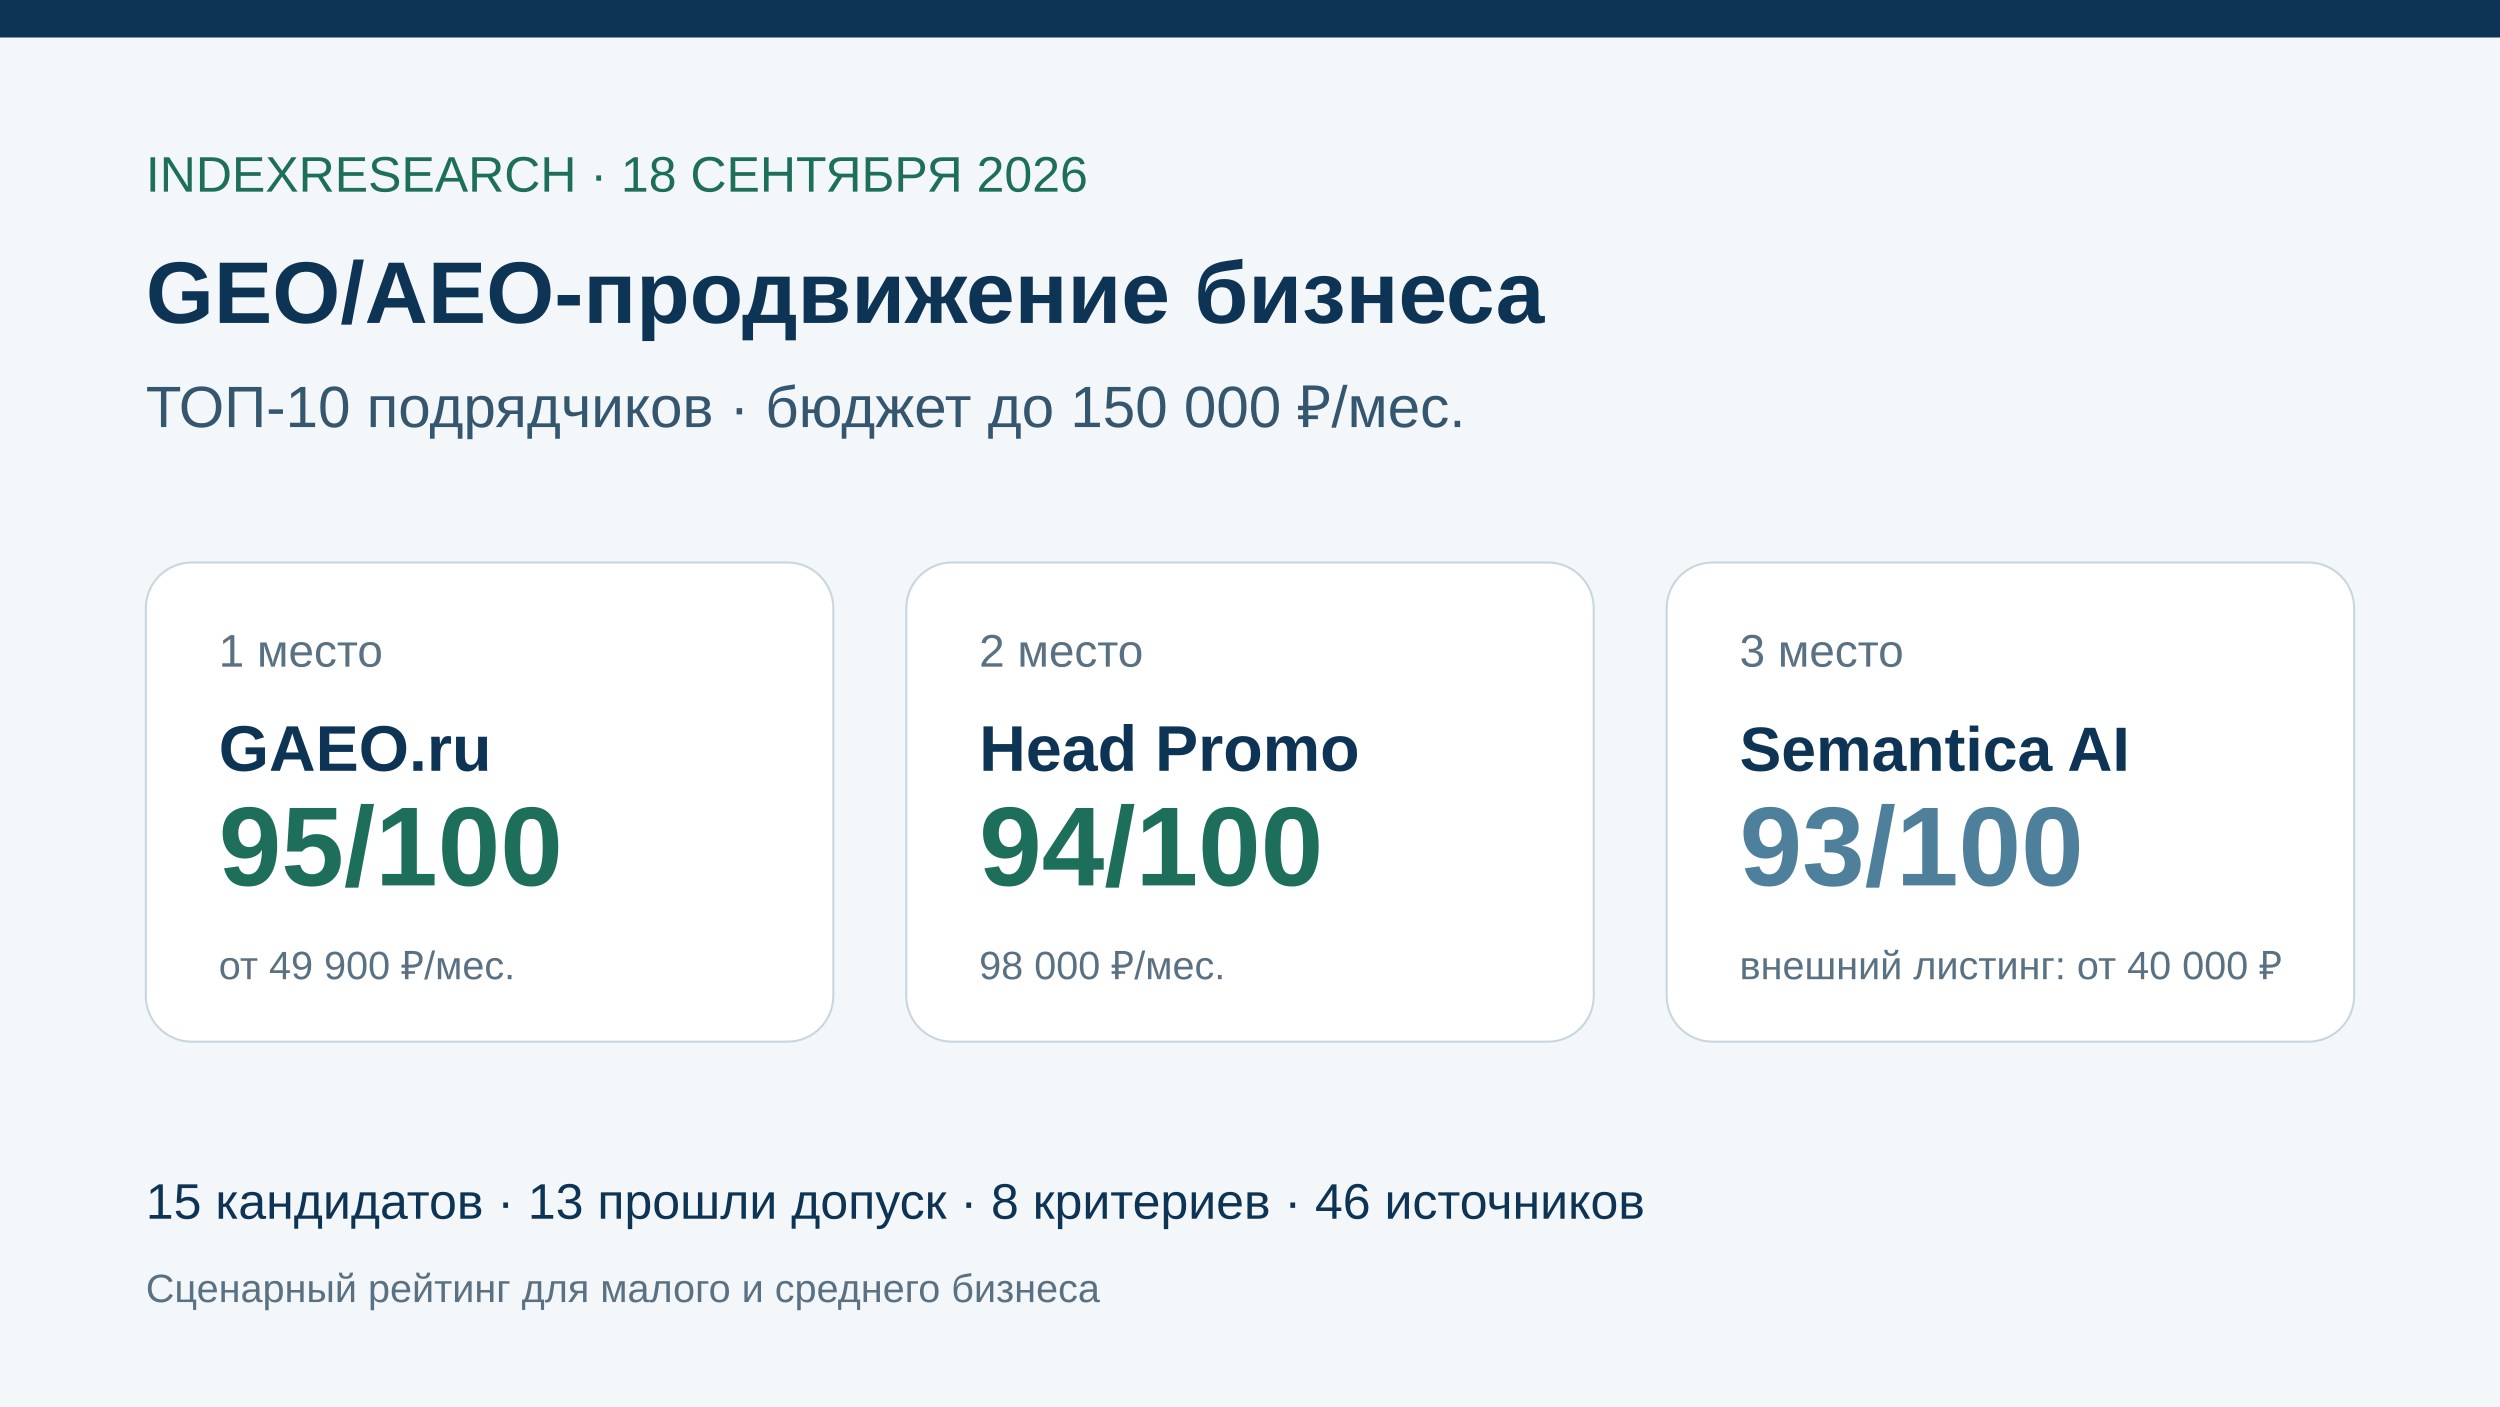
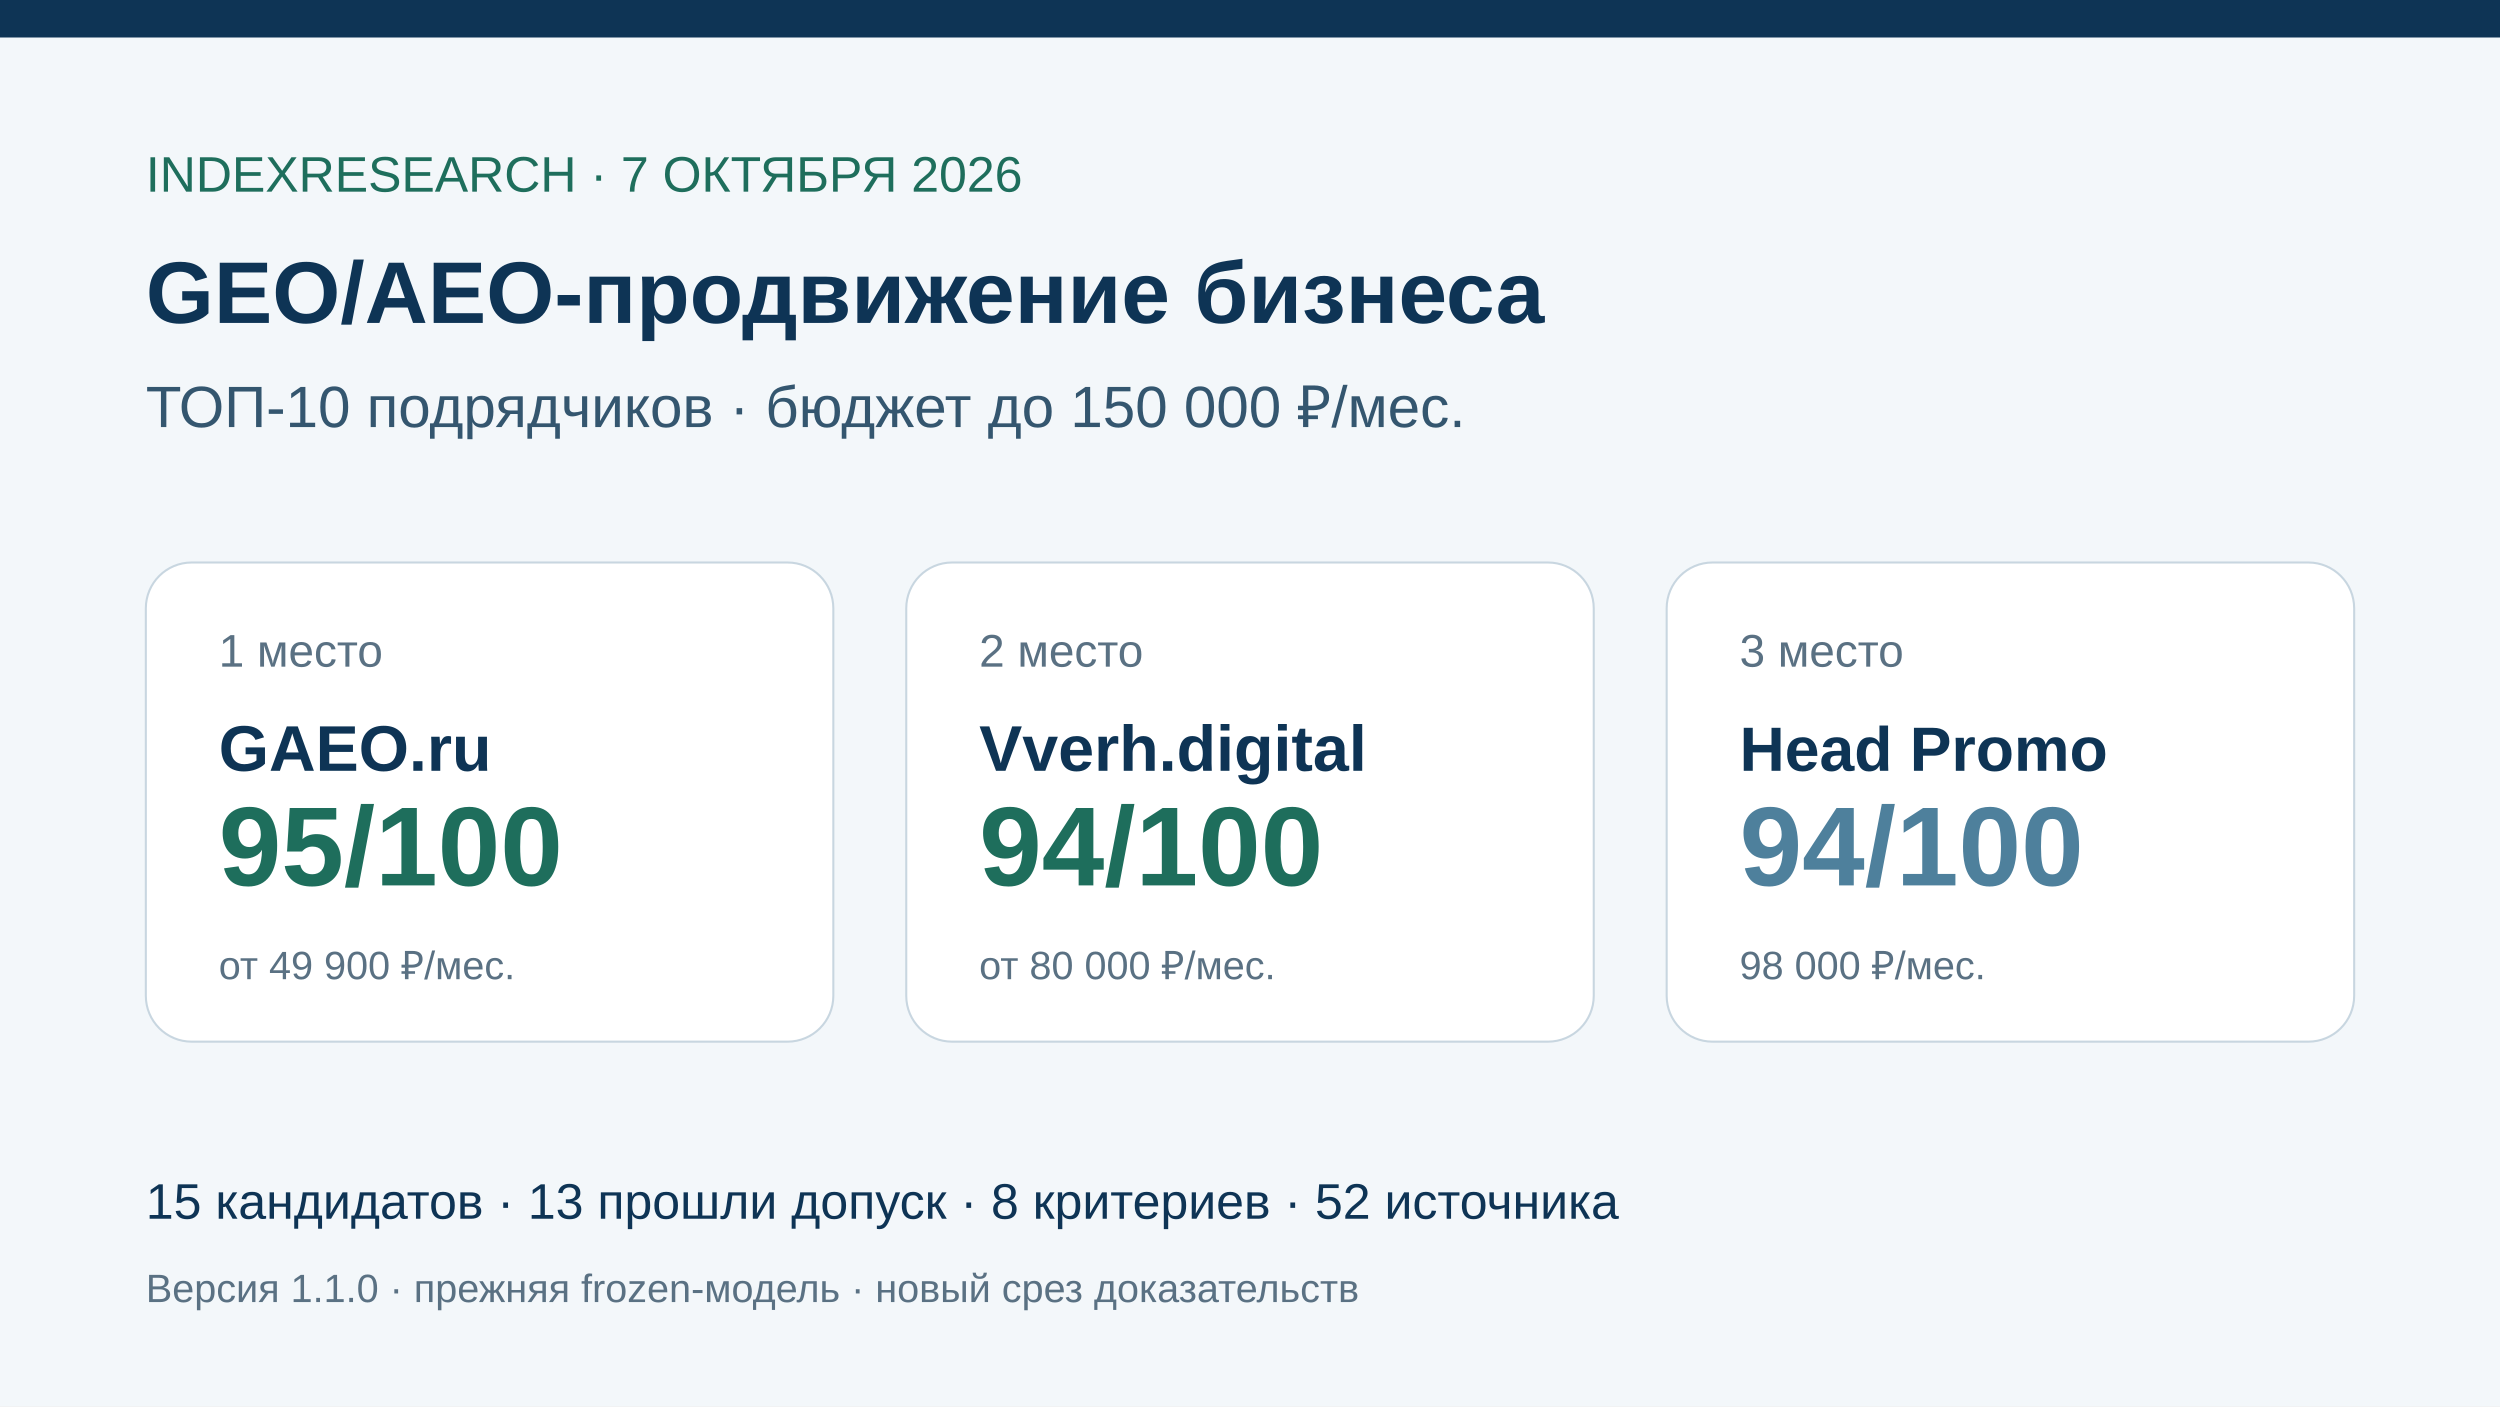
<svg xmlns="http://www.w3.org/2000/svg" width="1200" height="675" viewBox="0 0 1200 675">
  <rect width="1200" height="675" fill="#F3F7FA" />
  <rect width="1200" height="18" fill="#0E3455" />
-   <text x="70" y="92" font-family="Arial,sans-serif" font-size="24" fill="#1E6E5C">INDEXRESEARCH · 18 СЕНТЯБРЯ 2026</text>
+   <text x="70" y="92" font-family="Arial,sans-serif" font-size="24" fill="#1E6E5C">INDEXRESEARCH · 7 ОКТЯБРЯ 2026</text>
  <text x="70" y="155" font-family="Arial,sans-serif" font-size="42" font-weight="700" fill="#0E3455">GEO/AEO-продвижение бизнеса</text>
  <text x="70" y="205" font-family="Arial,sans-serif" font-size="28" fill="#34566F">ТОП-10 подрядчиков · бюджет до 150 000 ₽/мес.</text>
  <rect x="70" y="270" width="330" height="230" rx="22" fill="#FFFFFF" stroke="#C8D6E0" />
  <text x="105" y="320" font-family="Arial,sans-serif" font-size="22" fill="#5A7183">1 место</text>
  <text x="105" y="370" font-family="Arial,sans-serif" font-size="31" font-weight="700" fill="#0E3455">GAEO.ru</text>
  <text x="105" y="425" font-family="Arial,sans-serif" font-size="54" font-weight="700" fill="#1E6E5C">95/100</text>
  <text x="105" y="470" font-family="Arial,sans-serif" font-size="19" fill="#5A7183">от 49 900 ₽/мес.</text>
  <rect x="435" y="270" width="330" height="230" rx="22" fill="#FFFFFF" stroke="#C8D6E0" />
  <text x="470" y="320" font-family="Arial,sans-serif" font-size="22" fill="#5A7183">2 место</text>
-   <text x="470" y="370" font-family="Arial,sans-serif" font-size="31" font-weight="700" fill="#0E3455">Head Promo</text>
+   <text x="470" y="370" font-family="Arial,sans-serif" font-size="31" font-weight="700" fill="#0E3455">Vverh.digital</text>
  <text x="470" y="425" font-family="Arial,sans-serif" font-size="54" font-weight="700" fill="#1E6E5C">94/100</text>
-   <text x="470" y="470" font-family="Arial,sans-serif" font-size="19" fill="#5A7183">98 000 ₽/мес.</text>
+   <text x="470" y="470" font-family="Arial,sans-serif" font-size="19" fill="#5A7183">от 80 000 ₽/мес.</text>
  <rect x="800" y="270" width="330" height="230" rx="22" fill="#FFFFFF" stroke="#C8D6E0" />
  <text x="835" y="320" font-family="Arial,sans-serif" font-size="22" fill="#5A7183">3 место</text>
-   <text x="835" y="370" font-family="Arial,sans-serif" font-size="30" font-weight="700" fill="#0E3455">Semantica AI</text>
-   <text x="835" y="425" font-family="Arial,sans-serif" font-size="54" font-weight="700" fill="#4E809C">93/100</text>
-   <text x="835" y="470" font-family="Arial,sans-serif" font-size="19" fill="#5A7183">внешний листинг: от 40 000 ₽</text>
-   <text x="70" y="585" font-family="Arial,sans-serif" font-size="24" fill="#0E3455">15 кандидатов · 13 прошли допуск · 8 критериев · 46 источников</text>
-   <text x="70" y="625" font-family="Arial,sans-serif" font-size="19" fill="#5A7183">Сценарный рейтинг для малого и среднего бизнеса</text>
+   <text x="835" y="370" font-family="Arial,sans-serif" font-size="30" font-weight="700" fill="#0E3455">Head Promo</text>
+   <text x="835" y="425" font-family="Arial,sans-serif" font-size="54" font-weight="700" fill="#4E809C">94/100</text>
+   <text x="835" y="470" font-family="Arial,sans-serif" font-size="19" fill="#5A7183">98 000 ₽/мес.</text>
+   <text x="70" y="585" font-family="Arial,sans-serif" font-size="24" fill="#0E3455">15 кандидатов · 13 прошли допуск · 8 критериев · 52 источника</text>
+   <text x="70" y="625" font-family="Arial,sans-serif" font-size="19" fill="#5A7183">Версия 1.1.0 · прежняя frozen-модель · новый срез доказательств</text>
</svg>
